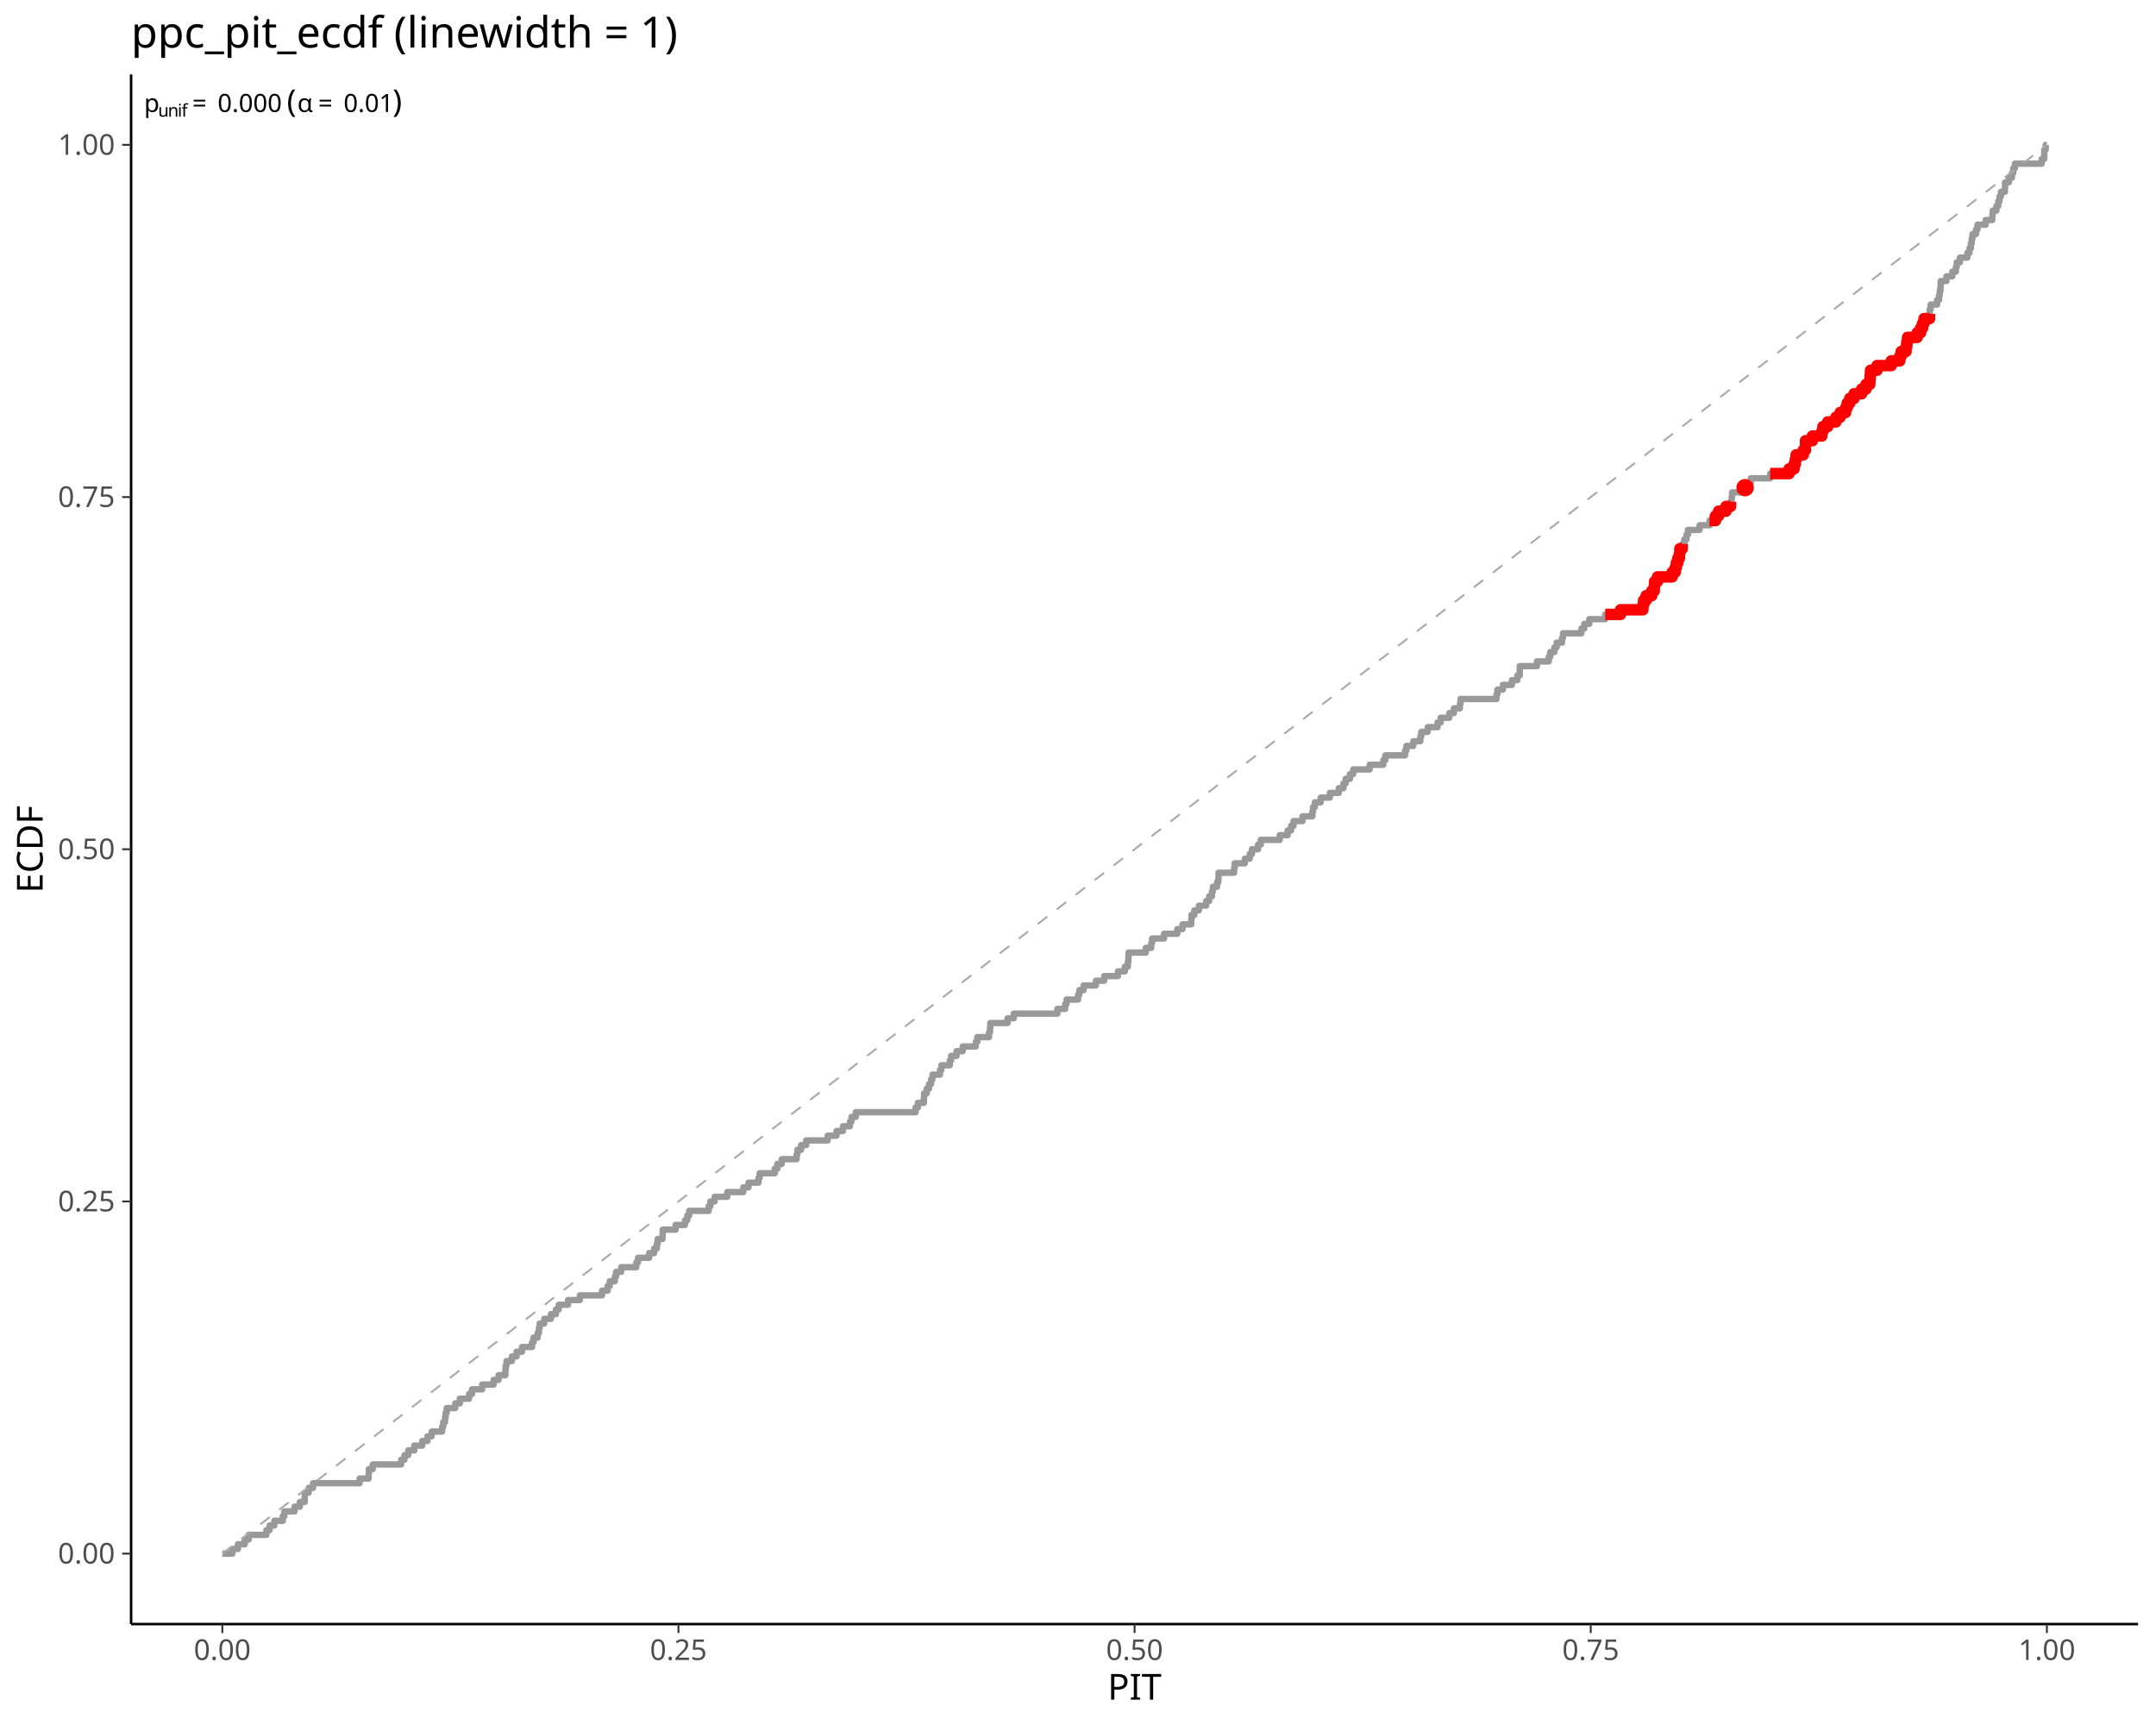
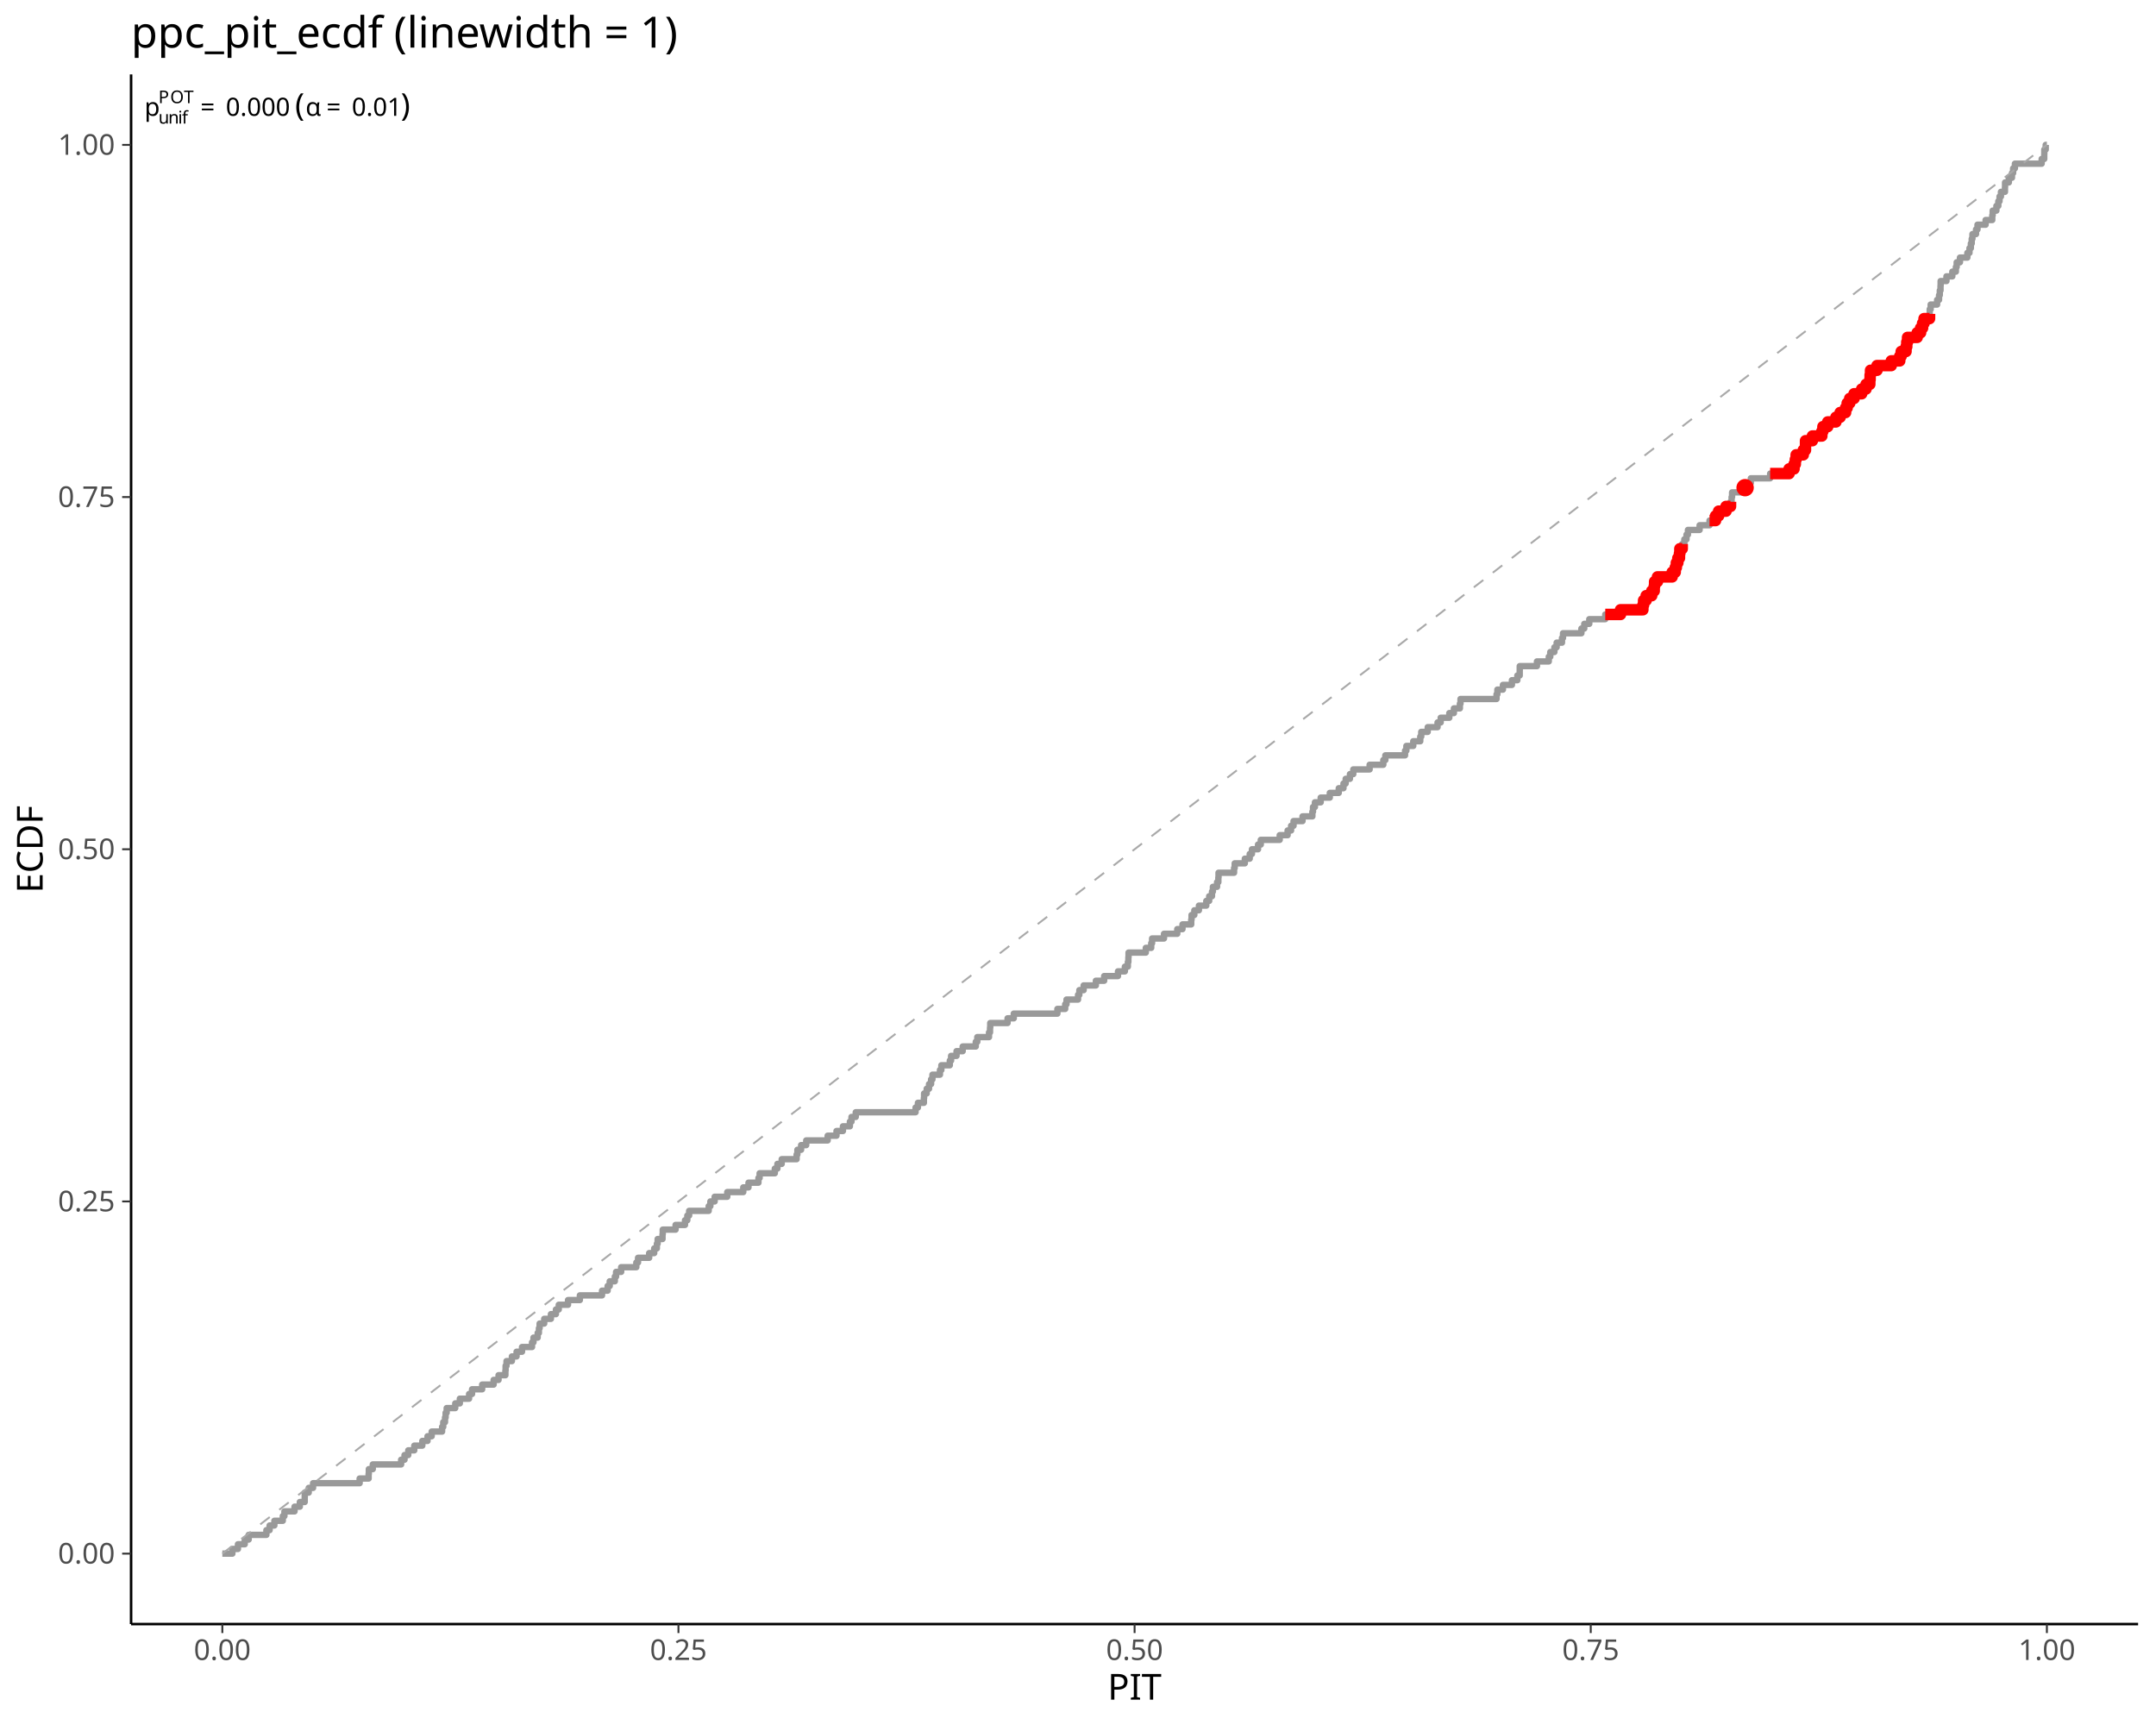
<svg xmlns="http://www.w3.org/2000/svg" class="svglite" data-engine-version="2.0" width="720.00pt" height="576.00pt" viewBox="0 0 720.00 576.00">
  <defs>
    <style type="text/css">
    .svglite line, .svglite polyline, .svglite polygon, .svglite path, .svglite rect, .svglite circle {
      fill: none;
      stroke: #000000;
      stroke-linecap: round;
      stroke-linejoin: round;
      stroke-miterlimit: 10.00;
    }
  </style>
  </defs>
  <rect width="100%" height="100%" style="stroke: none; fill: #FFFFFF;" />
  <defs>
    <clipPath id="cpMC4wMHw3MjAuMDB8MC4wMHw1NzYuMDA=">
      <rect x="0.00" y="0.00" width="720.00" height="576.00" />
    </clipPath>
  </defs>
  <g clip-path="url(#cpMC4wMHw3MjAuMDB8MC4wMHw1NzYuMDA=)">
</g>
  <defs>
    <clipPath id="cpNDMuNzh8NzE0LjAyfDI0Ljg1fDU0Mi4zMA==">
      <rect x="43.78" y="24.85" width="670.24" height="517.45" />
    </clipPath>
  </defs>
  <g clip-path="url(#cpNDMuNzh8NzE0LjAyfDI0Ljg1fDU0Mi4zMA==)">
    <polyline points="74.25,518.78 76.28,518.78 76.28,518.78 77.60,518.78 77.60,517.22 78.32,517.22 78.32,517.22 79.46,517.22 79.46,515.65 80.36,515.65 80.36,515.65 81.73,515.65 81.73,514.08 82.40,514.08 82.40,514.08 83.05,514.08 83.05,512.51 84.44,512.51 84.44,512.51 86.47,512.51 86.47,512.51 88.51,512.51 88.51,512.51 88.96,512.51 88.96,510.94 90.04,510.94 90.04,509.38 90.55,509.38 90.55,509.38 91.63,509.38 91.63,507.81 92.59,507.81 92.59,507.81 94.44,507.81 94.44,506.24 94.63,506.24 94.63,506.24 94.98,506.24 94.98,504.67 96.66,504.67 96.66,504.67 98.36,504.67 98.36,503.10 98.70,503.10 98.70,503.10 100.13,503.10 100.13,501.54 100.74,501.54 100.74,501.54 101.76,501.54 101.76,499.97 101.77,499.97 101.77,498.40 102.78,498.40 102.78,498.40 103.10,498.40 103.10,496.83 104.55,496.83 104.55,495.26 104.81,495.26 104.81,495.26 106.85,495.26 106.85,495.26 108.89,495.26 108.89,495.26 110.93,495.26 110.93,495.26 112.97,495.26 112.97,495.26 115.00,495.26 115.00,495.26 117.04,495.26 117.04,495.26 119.08,495.26 119.08,495.26 120.10,495.26 120.10,493.70 121.12,493.70 121.12,493.70 123.10,493.70 123.10,492.13 123.15,492.13 123.15,492.13 123.17,492.13 123.17,490.56 124.49,490.56 124.49,488.99 125.19,488.99 125.19,488.99 127.23,488.99 127.23,488.99 129.27,488.99 129.27,488.99 131.31,488.99 131.31,488.99 133.34,488.99 133.34,488.99 133.96,488.99 133.96,487.42 135.09,487.42 135.09,485.86 135.38,485.86 135.38,485.86 136.34,485.86 136.34,484.29 137.42,484.29 137.42,484.29 138.35,484.29 138.35,482.72 139.46,482.72 139.46,482.72 141.03,482.72 141.03,481.15 141.50,481.15 141.50,481.15 142.77,481.15 142.77,479.58 143.53,479.58 143.53,479.58 144.16,479.58 144.16,478.02 145.57,478.02 145.57,478.02 147.61,478.02 147.61,478.02 147.64,478.02 147.64,476.45 148.02,476.45 148.02,474.88 148.61,474.88 148.61,473.31 148.82,473.31 148.82,471.74 149.17,471.74 149.17,470.18 149.65,470.18 149.65,470.18 151.68,470.18 151.68,470.18 152.03,470.18 152.03,468.61 153.56,468.61 153.56,467.04 153.72,467.04 153.72,467.04 155.76,467.04 155.76,467.04 156.65,467.04 156.65,465.47 157.64,465.47 157.64,463.90 157.80,463.90 157.80,463.90 159.84,463.90 159.84,463.90 161.02,463.90 161.02,462.33 161.87,462.33 161.87,462.33 163.91,462.33 163.91,462.33 164.85,462.33 164.85,460.77 165.95,460.77 165.95,460.77 166.49,460.77 166.49,459.20 167.99,459.20 167.99,459.20 168.78,459.20 168.78,457.63 168.85,457.63 168.85,456.06 169.15,456.06 169.15,454.49 170.02,454.49 170.02,454.49 170.95,454.49 170.95,452.93 172.06,452.93 172.06,452.93 172.51,452.93 172.51,451.36 174.10,451.36 174.10,451.36 174.33,451.36 174.33,449.79 176.14,449.79 176.14,449.79 177.67,449.79 177.67,448.22 178.16,448.22 178.16,446.65 178.18,446.65 178.18,446.65 179.55,446.65 179.55,445.09 179.97,445.09 179.97,443.52 180.21,443.52 180.21,441.95 180.21,441.95 180.21,441.95 181.74,441.95 181.74,440.38 182.25,440.38 182.25,440.38 183.98,440.38 183.98,438.81 184.29,438.81 184.29,438.81 185.65,438.81 185.65,437.25 186.33,437.25 186.33,437.25 186.60,437.25 186.60,435.68 188.37,435.68 188.37,435.68 189.69,435.68 189.69,434.11 190.40,434.11 190.40,434.11 192.44,434.11 192.44,434.11 193.65,434.11 193.65,432.54 194.48,432.54 194.48,432.54 196.52,432.54 196.52,432.54 198.55,432.54 198.55,432.54 200.59,432.54 200.59,432.54 201.05,432.54 201.05,430.97 202.63,430.97 202.63,430.97 202.92,430.97 202.92,429.41 203.62,429.41 203.62,427.84 204.67,427.84 204.67,427.84 205.32,427.84 205.32,426.27 205.74,426.27 205.74,424.70 206.71,424.70 206.71,424.70 207.44,424.70 207.44,423.13 208.74,423.13 208.74,423.13 210.78,423.13 210.78,423.13 212.50,423.13 212.50,421.57 212.82,421.57 212.82,421.57 213.07,421.57 213.07,420.00 214.86,420.00 214.86,420.00 216.79,420.00 216.79,418.43 216.89,418.43 216.89,418.43 218.47,418.43 218.47,416.86 218.93,416.86 218.93,416.86 219.36,416.86 219.36,415.29 219.62,415.29 219.62,413.73 220.97,413.73 220.97,413.73 221.25,413.73 221.25,412.16 221.32,412.16 221.32,410.59 223.01,410.59 223.01,410.59 225.05,410.59 225.05,410.59 225.61,410.59 225.61,409.02 227.08,409.02 227.08,409.02 228.76,409.02 228.76,407.45 229.12,407.45 229.12,407.45 229.53,407.45 229.53,405.89 230.14,405.89 230.14,404.32 231.16,404.32 231.16,404.32 233.20,404.32 233.20,404.32 235.24,404.32 235.24,404.32 236.67,404.32 236.67,402.75 237.23,402.75 237.23,401.18 237.27,401.18 237.27,401.18 238.66,401.18 238.66,399.61 239.31,399.61 239.31,399.61 241.35,399.61 241.35,399.61 242.87,399.61 242.87,398.05 243.39,398.05 243.39,398.05 245.42,398.05 245.42,398.05 247.46,398.05 247.46,398.05 248.22,398.05 248.22,396.48 249.50,396.48 249.50,396.48 249.96,396.48 249.96,394.91 251.54,394.91 251.54,394.91 253.28,394.91 253.28,393.34 253.58,393.34 253.58,393.34 253.68,393.34 253.68,391.77 255.61,391.77 255.61,391.77 257.65,391.77 257.65,391.77 258.75,391.77 258.75,390.21 259.62,390.21 259.62,388.64 259.69,388.64 259.69,388.64 261.05,388.64 261.05,387.07 261.73,387.07 261.73,387.07 263.76,387.07 263.76,387.07 265.80,387.07 265.80,387.07 266.03,387.07 266.03,385.50 266.29,385.50 266.29,383.93 267.53,383.93 267.53,382.37 267.84,382.37 267.84,382.37 269.24,382.37 269.24,380.80 269.88,380.80 269.88,380.80 271.92,380.80 271.92,380.80 273.95,380.80 273.95,380.80 275.99,380.80 275.99,380.80 276.40,380.80 276.40,379.23 278.03,379.23 278.03,379.23 279.35,379.23 279.35,377.66 280.07,377.66 280.07,377.66 281.50,377.66 281.50,376.09 282.11,376.09 282.11,376.09 283.82,376.09 283.82,374.53 284.14,374.53 284.14,374.53 284.36,374.53 284.36,372.96 285.78,372.96 285.78,371.39 286.18,371.39 286.18,371.39 288.22,371.39 288.22,371.39 290.26,371.39 290.26,371.39 292.29,371.39 292.29,371.39 294.33,371.39 294.33,371.39 296.37,371.39 296.37,371.39 298.41,371.39 298.41,371.39 300.45,371.39 300.45,371.39 302.48,371.39 302.48,371.39 304.52,371.39 304.52,371.39 305.76,371.39 305.76,369.82 306.54,369.82 306.54,368.25 306.56,368.25 306.56,368.25 308.53,368.25 308.53,366.69 308.60,366.69 308.60,366.69 308.60,366.69 308.60,365.12 309.47,365.12 309.47,363.55 310.25,363.55 310.25,361.98 310.63,361.98 310.63,361.98 310.94,361.98 310.94,360.41 311.39,360.41 311.39,358.85 312.67,358.85 312.67,358.85 313.90,358.85 313.90,357.28 314.37,357.28 314.37,355.71 314.71,355.71 314.71,355.71 316.75,355.71 316.75,355.71 317.19,355.71 317.19,354.14 317.62,354.14 317.62,352.57 318.79,352.57 318.79,352.57 319.44,352.57 319.44,351.00 320.82,351.00 320.82,351.00 321.49,351.00 321.49,349.44 322.86,349.44 322.86,349.44 324.90,349.44 324.90,349.44 325.86,349.44 325.86,347.87 326.37,347.87 326.37,346.30 326.94,346.30 326.94,346.30 328.98,346.30 328.98,346.30 330.28,346.30 330.28,344.73 330.62,344.73 330.62,343.16 330.69,343.16 330.69,341.60 331.01,341.60 331.01,341.60 333.05,341.60 333.05,341.60 335.09,341.60 335.09,341.60 336.48,341.60 336.48,340.03 337.13,340.03 337.13,340.03 338.55,340.03 338.55,338.46 339.16,338.46 339.16,338.46 341.20,338.46 341.20,338.46 343.24,338.46 343.24,338.46 345.28,338.46 345.28,338.46 347.32,338.46 347.32,338.46 349.35,338.46 349.35,338.46 351.39,338.46 351.39,338.46 353.12,338.46 353.12,336.89 353.43,336.89 353.43,336.89 355.47,336.89 355.47,336.89 355.72,336.89 355.72,335.32 356.17,335.32 356.17,333.76 357.50,333.76 357.50,333.76 359.54,333.76 359.54,333.76 360.01,333.76 360.01,332.19 360.45,332.19 360.45,330.62 361.58,330.62 361.58,330.62 361.88,330.62 361.88,329.05 363.62,329.05 363.62,329.05 365.66,329.05 365.66,329.05 365.97,329.05 365.97,327.48 367.69,327.48 367.69,327.48 368.74,327.48 368.74,325.92 369.73,325.92 369.73,325.92 371.77,325.92 371.77,325.92 373.35,325.92 373.35,324.35 373.81,324.35 373.81,324.35 375.65,324.35 375.65,322.78 375.85,322.78 375.85,322.78 376.65,322.78 376.65,321.21 376.82,321.21 376.82,319.64 376.88,319.64 376.88,318.08 377.88,318.08 377.88,318.08 379.92,318.08 379.92,318.08 381.96,318.08 381.96,318.08 382.64,318.08 382.64,316.51 384.00,316.51 384.00,316.51 384.45,316.51 384.45,314.94 384.74,314.94 384.74,313.37 386.03,313.37 386.03,313.37 388.07,313.37 388.07,313.37 388.72,313.37 388.72,311.80 390.11,311.80 390.11,311.80 392.15,311.80 392.15,311.80 393.15,311.80 393.15,310.24 394.19,310.24 394.19,310.24 394.90,310.24 394.90,308.67 396.22,308.67 396.22,308.67 397.81,308.67 397.81,307.10 397.92,307.10 397.92,305.53 398.26,305.53 398.26,305.53 398.85,305.53 398.85,303.96 400.30,303.96 400.30,303.96 400.38,303.96 400.38,302.40 402.34,302.40 402.34,302.40 402.84,302.40 402.84,300.83 403.81,300.83 403.81,299.26 404.37,299.26 404.37,299.26 404.75,299.26 404.75,297.69 405.05,297.69 405.05,296.12 406.41,296.12 406.41,296.12 406.44,296.12 406.44,294.56 406.87,294.56 406.87,292.99 406.93,292.99 406.93,291.42 408.45,291.42 408.45,291.42 410.49,291.42 410.49,291.42 412.12,291.42 412.12,289.85 412.33,289.85 412.33,288.28 412.53,288.28 412.53,288.28 414.56,288.28 414.56,288.28 415.71,288.28 415.71,286.72 416.60,286.72 416.60,286.72 417.34,286.72 417.34,285.15 418.09,285.15 418.09,283.58 418.64,283.58 418.64,283.58 420.12,283.58 420.12,282.01 420.68,282.01 420.68,282.01 421.04,282.01 421.04,280.44 422.72,280.44 422.72,280.44 424.75,280.44 424.75,280.44 426.79,280.44 426.79,280.44 427.36,280.44 427.36,278.88 428.83,278.88 428.83,278.88 430.00,278.88 430.00,277.31 430.87,277.31 430.87,277.31 431.16,277.31 431.16,275.74 431.98,275.74 431.98,274.17 432.90,274.17 432.90,274.17 434.94,274.17 434.94,274.17 434.98,274.17 434.98,272.60 436.98,272.60 436.98,272.60 438.27,272.60 438.27,271.04 438.48,271.04 438.48,269.47 439.02,269.47 439.02,269.47 439.12,269.47 439.12,267.90 441.05,267.90 441.05,266.33 441.06,266.33 441.06,266.33 443.09,266.33 443.09,266.33 444.09,266.33 444.09,264.76 445.13,264.76 445.13,264.76 447.08,264.76 447.08,263.20 447.17,263.20 447.17,263.20 448.65,263.20 448.65,261.63 449.21,261.63 449.21,261.63 449.39,261.63 449.39,260.06 450.81,260.06 450.81,258.49 451.24,258.49 451.24,258.49 451.93,258.49 451.93,256.92 453.28,256.92 453.28,256.92 455.32,256.92 455.32,256.92 457.36,256.92 457.36,256.92 457.39,256.92 457.39,255.36 459.40,255.36 459.40,255.36 461.43,255.36 461.43,255.36 461.96,255.36 461.96,253.79 462.64,253.79 462.64,252.22 463.47,252.22 463.47,252.22 465.51,252.22 465.51,252.22 467.55,252.22 467.55,252.22 469.22,252.22 469.22,250.65 469.59,250.65 469.59,250.65 469.66,250.65 469.66,249.08 471.62,249.08 471.62,249.08 471.96,249.08 471.96,247.51 473.66,247.51 473.66,247.51 474.30,247.51 474.30,245.95 474.63,245.95 474.63,244.38 475.70,244.38 475.70,244.38 476.79,244.38 476.79,242.81 477.74,242.81 477.74,242.81 479.77,242.81 479.77,242.81 480.07,242.81 480.07,241.24 481.12,241.24 481.12,239.67 481.81,239.67 481.81,239.67 483.85,239.67 483.85,239.67 484.00,239.67 484.00,238.11 485.53,238.11 485.53,236.54 485.89,236.54 485.89,236.54 487.53,236.54 487.53,234.97 487.74,234.97 487.74,233.40 487.93,233.40 487.93,233.40 489.96,233.40 489.96,233.40 492.00,233.40 492.00,233.40 494.04,233.40 494.04,233.40 496.08,233.40 496.08,233.40 498.11,233.40 498.11,233.40 499.77,233.40 499.77,231.83 500.05,231.83 500.05,230.27 500.15,230.27 500.15,230.27 501.90,230.27 501.90,228.70 502.19,228.70 502.19,228.70 504.23,228.70 504.23,228.70 504.91,228.70 504.91,227.13 506.27,227.13 506.27,227.13 506.72,227.13 506.72,225.56 507.51,225.56 507.51,223.99 507.52,223.99 507.52,222.43 508.30,222.43 508.30,222.43 510.34,222.43 510.34,222.43 512.38,222.43 512.38,222.43 513.27,222.43 513.27,220.86 514.42,220.86 514.42,220.86 516.46,220.86 516.46,220.86 517.22,220.86 517.22,219.29 517.72,219.29 517.72,217.72 518.49,217.72 518.49,217.72 519.09,217.72 519.09,216.15 519.84,216.15 519.84,214.59 520.53,214.59 520.53,214.59 521.63,214.59 521.63,213.02 521.97,213.02 521.97,211.45 522.57,211.45 522.57,211.45 524.61,211.45 524.61,211.45 526.64,211.45 526.64,211.45 528.11,211.45 528.11,209.88 528.68,209.88 528.68,209.88 529.07,209.88 529.07,208.31 530.72,208.31 530.72,208.31 530.74,208.31 530.74,206.75 532.76,206.75 532.76,206.75 534.80,206.75 534.80,206.75 536.08,206.75 536.08,205.18 536.83,205.18 536.83,205.18 538.87,205.18 538.87,205.18 540.91,205.18 540.91,205.18 541.17,205.18 541.17,203.61 542.95,203.61 542.95,203.61 544.98,203.61 544.98,203.61 547.02,203.61 547.02,203.61 548.64,203.61 548.64,202.04 548.88,202.04 548.88,200.47 549.06,200.47 549.06,200.47 549.74,200.47 549.74,198.91 551.10,198.91 551.10,198.91 551.59,198.91 551.59,197.34 552.43,197.34 552.43,195.77 552.56,195.77 552.56,194.20 553.14,194.20 553.14,194.20 553.52,194.20 553.52,192.63 555.17,192.63 555.17,192.63 557.21,192.63 557.21,192.63 558.42,192.63 558.42,191.07 559.25,191.07 559.25,191.07 559.45,191.07 559.45,189.50 559.82,189.50 559.82,187.93 560.32,187.93 560.32,186.36 560.86,186.36 560.86,184.79 560.99,184.79 560.99,183.23 561.29,183.23 561.29,183.23 561.78,183.23 561.78,181.66 562.49,181.66 562.49,180.09 563.21,180.09 563.21,178.52 563.33,178.52 563.33,178.52 563.69,178.52 563.69,176.95 565.36,176.95 565.36,176.95 567.40,176.95 567.40,176.95 567.59,176.95 567.59,175.39 569.44,175.39 569.44,175.39 570.90,175.39 570.90,173.82 571.48,173.82 571.48,173.82 572.92,173.82 572.92,172.25 573.51,172.25 573.51,172.25 573.94,172.25 573.94,170.68 575.55,170.68 575.55,170.68 576.40,170.68 576.40,169.11 577.59,169.11 577.59,169.11 577.91,169.11 577.91,167.55 578.27,167.55 578.27,165.98 578.43,165.98 578.43,164.41 579.63,164.41 579.63,164.41 581.67,164.41 581.67,164.41 582.78,164.41 582.78,162.84 583.36,162.84 583.36,161.27 583.70,161.27 583.70,161.27 584.69,161.27 584.69,159.71 585.74,159.71 585.74,159.71 587.78,159.71 587.78,159.71 589.82,159.71 589.82,159.71 591.14,159.71 591.14,158.14 591.85,158.14 591.85,158.14 593.89,158.14 593.89,158.14 595.93,158.14 595.93,158.14 597.47,158.14 597.47,156.57 597.97,156.57 597.97,156.57 599.12,156.57 599.12,155.00 599.55,155.00 599.55,153.43 599.83,153.43 599.83,151.87 600.01,151.87 600.01,151.87 602.04,151.87 602.04,151.87 602.21,151.87 602.21,150.30 602.94,150.30 602.94,148.73 602.96,148.73 602.96,147.16 604.08,147.16 604.08,147.16 605.25,147.16 605.25,145.59 606.12,145.59 606.12,145.59 608.16,145.59 608.16,145.59 608.40,145.59 608.40,144.02 608.77,144.02 608.77,142.46 610.20,142.46 610.20,142.46 610.37,142.46 610.37,140.89 612.23,140.89 612.23,140.89 613.11,140.89 613.11,139.32 614.27,139.32 614.27,139.32 614.52,139.32 614.52,137.75 616.31,137.75 616.31,137.75 616.34,137.75 616.34,136.18 616.87,136.18 616.87,134.62 617.72,134.62 617.72,133.05 618.35,133.05 618.35,133.05 619.17,133.05 619.17,131.48 620.38,131.48 620.38,131.48 621.71,131.48 621.71,129.91 622.42,129.91 622.42,129.91 623.16,129.91 623.16,128.34 624.42,128.34 624.42,126.78 624.46,126.78 624.46,126.78 624.53,126.78 624.53,125.21 624.67,125.21 624.67,123.64 626.50,123.64 626.50,123.64 626.83,123.64 626.83,122.07 628.54,122.07 628.54,122.07 630.57,122.07 630.57,122.07 631.59,122.07 631.59,120.50 632.61,120.50 632.61,120.50 634.42,120.50 634.42,118.94 634.65,118.94 634.65,118.94 634.91,118.94 634.91,117.37 636.52,117.37 636.52,115.80 636.69,115.80 636.69,115.80 636.77,115.80 636.77,114.23 637.03,114.23 637.03,112.66 638.72,112.66 638.72,112.66 640.25,112.66 640.25,111.10 640.76,111.10 640.76,111.10 641.39,111.10 641.39,109.53 642.05,109.53 642.05,107.96 642.54,107.96 642.54,106.39 642.80,106.39 642.80,106.39 644.37,106.39 644.37,104.82 644.43,104.82 644.43,103.26 644.75,103.26 644.75,101.69 644.84,101.69 644.84,101.69 646.88,101.69 646.88,101.69 646.91,101.69 646.91,100.12 647.55,100.12 647.55,98.55 647.80,98.55 647.80,96.98 648.04,96.98 648.04,95.42 648.08,95.42 648.08,93.85 648.91,93.85 648.91,93.85 650.02,93.85 650.02,92.28 650.95,92.28 650.95,92.28 651.98,92.28 651.98,90.71 652.99,90.71 652.99,90.71 653.17,90.71 653.17,89.14 653.44,89.14 653.44,87.58 654.53,87.58 654.53,86.01 655.03,86.01 655.03,86.01 657.00,86.01 657.00,84.44 657.07,84.44 657.07,84.44 657.71,84.44 657.71,82.87 658.17,82.87 658.17,81.30 658.46,81.30 658.46,79.74 658.70,79.74 658.70,78.17 659.10,78.17 659.10,78.17 659.90,78.17 659.90,76.60 660.39,76.60 660.39,75.03 661.14,75.03 661.14,75.03 663.10,75.03 663.10,73.46 663.18,73.46 663.18,73.46 665.22,73.46 665.22,73.46 665.32,73.46 665.32,71.90 665.46,71.90 665.46,70.33 666.70,70.33 666.70,68.76 667.25,68.76 667.25,68.76 667.34,68.76 667.34,67.19 667.75,67.19 667.75,65.62 668.22,65.62 668.22,64.06 669.29,64.06 669.29,64.06 669.56,64.06 669.56,62.49 669.59,62.49 669.59,60.92 670.86,60.92 670.86,59.35 671.33,59.35 671.33,59.35 671.90,59.35 671.90,57.78 672.29,57.78 672.29,56.22 672.88,56.22 672.88,54.65 673.37,54.65 673.37,54.65 675.41,54.65 675.41,54.65 677.44,54.65 677.44,54.65 679.48,54.65 679.48,54.65 681.52,54.65 681.52,54.65 681.82,54.65 681.82,53.08 682.68,53.08 682.68,51.51 682.70,51.51 682.70,49.94 683.17,49.94 683.17,48.38 683.56,48.38 683.56,48.38 " style="stroke-width: 2.13; stroke: #999999; stroke-linecap: butt;" />
    <line x1="74.25" y1="518.78" x2="683.56" y2="48.38" style="stroke-width: 0.64; stroke: #A9A9A9; stroke-dasharray: 4.00,4.00; stroke-linecap: butt;" />
    <polyline points="536.08,205.18 536.83,205.18 536.83,205.18 538.87,205.18 538.87,205.18 540.91,205.18 540.91,205.18 541.17,205.18 541.17,203.61 542.95,203.61 542.95,203.61 544.98,203.61 544.98,203.61 547.02,203.61 547.02,203.61 548.64,203.61 548.64,202.04 548.88,202.04 548.88,200.47 549.06,200.47 549.06,200.47 549.74,200.47 549.74,198.91 551.10,198.91 551.10,198.91 551.59,198.91 551.59,197.34 552.43,197.34 552.43,195.77 552.56,195.77 552.56,194.20 553.14,194.20 553.14,194.20 553.52,194.20 553.52,192.63 555.17,192.63 555.17,192.63 557.21,192.63 557.21,192.63 558.42,192.63 558.42,191.07 559.25,191.07 559.25,191.07 559.45,191.07 559.45,189.50 559.82,189.50 559.82,187.93 560.32,187.93 560.32,186.36 560.86,186.36 560.86,184.79 560.99,184.79 560.99,183.23 561.29,183.23 561.29,183.23 561.78,183.23 561.78,181.66 " style="stroke-width: 3.84; stroke: #FF0000; stroke-linecap: butt;" />
    <polyline points="570.90,173.82 571.48,173.82 571.48,173.82 572.92,173.82 572.92,172.25 573.51,172.25 573.51,172.25 573.94,172.25 573.94,170.68 575.55,170.68 575.55,170.68 576.40,170.68 576.40,169.11 577.59,169.11 577.59,169.11 577.91,169.11 577.91,167.55 " style="stroke-width: 3.84; stroke: #FF0000; stroke-linecap: butt;" />
    <polyline points="591.14,158.14 591.85,158.14 591.85,158.14 593.89,158.14 593.89,158.14 595.93,158.14 595.93,158.14 597.47,158.14 597.47,156.57 597.97,156.57 597.97,156.57 599.12,156.57 599.12,155.00 599.55,155.00 599.55,153.43 599.83,153.43 599.83,151.87 600.01,151.87 600.01,151.87 602.04,151.87 602.04,151.87 602.21,151.87 602.21,150.30 602.94,150.30 602.94,148.73 602.96,148.73 602.96,147.16 604.08,147.16 604.08,147.16 605.25,147.16 605.25,145.59 606.12,145.59 606.12,145.59 608.16,145.59 608.16,145.59 608.40,145.59 608.40,144.02 608.77,144.02 608.77,142.46 610.20,142.46 610.20,142.46 610.37,142.46 610.37,140.89 612.23,140.89 612.23,140.89 613.11,140.89 613.11,139.32 614.27,139.32 614.27,139.32 614.52,139.32 614.52,137.75 616.31,137.75 616.31,137.75 616.34,137.75 616.34,136.18 616.87,136.18 616.87,134.62 617.72,134.62 617.72,133.05 618.35,133.05 618.35,133.05 619.17,133.05 619.17,131.48 620.38,131.48 620.38,131.48 621.71,131.48 621.71,129.91 622.42,129.91 622.42,129.91 623.16,129.91 623.16,128.34 624.42,128.34 624.42,126.78 624.46,126.78 624.46,126.78 624.53,126.78 624.53,125.21 624.67,125.21 624.67,123.64 626.50,123.64 626.50,123.64 626.83,123.64 626.83,122.07 628.54,122.07 628.54,122.07 630.57,122.07 630.57,122.07 631.59,122.07 631.59,120.50 632.61,120.50 632.61,120.50 634.42,120.50 634.42,118.94 634.65,118.94 634.65,118.94 634.91,118.94 634.91,117.37 636.52,117.37 636.52,115.80 636.69,115.80 636.69,115.80 636.77,115.80 636.77,114.23 637.03,114.23 637.03,112.66 638.72,112.66 638.72,112.66 640.25,112.66 640.25,111.10 640.76,111.10 640.76,111.10 641.39,111.10 641.39,109.53 642.05,109.53 642.05,107.96 642.54,107.96 642.54,106.39 642.80,106.39 642.80,106.39 644.37,106.39 644.37,104.82 " style="stroke-width: 3.84; stroke: #FF0000; stroke-linecap: butt;" />
    <circle cx="582.78" cy="162.84" r="2.52" style="stroke-width: 0.77; stroke: #FF0000; fill: #FF0000;" />
-     <text x="48.10" y="37.39" style="font-size: 8.40px; font-family: sans;" textLength="4.67px" lengthAdjust="spacingAndGlyphs">p</text>
-     <text x="52.78" y="38.95" style="font-size: 5.88px; font-family: sans;" textLength="3.27px" lengthAdjust="spacingAndGlyphs">u</text>
-     <text x="56.05" y="38.95" style="font-size: 5.88px; font-family: sans;" textLength="3.27px" lengthAdjust="spacingAndGlyphs">n</text>
-     <text x="59.32" y="38.95" style="font-size: 5.88px; font-family: sans;" textLength="1.31px" lengthAdjust="spacingAndGlyphs">i</text>
-     <text x="60.62" y="38.95" style="font-size: 5.88px; font-family: sans;" textLength="1.63px" lengthAdjust="spacingAndGlyphs">f</text>
-     <text x="64.20" y="37.39" style="font-size: 8.40px; font-family: sans;" textLength="6.52px" lengthAdjust="spacingAndGlyphs">=</text>
-     <text x="72.67" y="37.39" style="font-size: 8.40px; font-family: sans;" textLength="21.02px" lengthAdjust="spacingAndGlyphs">0.000</text>
-     <text x="93.69" y="37.39" style="font-size: 8.40px; font-family: sans;" textLength="2.10px" lengthAdjust="spacingAndGlyphs"> </text>
-     <text x="95.79" y="37.39" style="font-size: 10.50px; font-family: sans;" textLength="3.50px" lengthAdjust="spacingAndGlyphs">(</text>
-     <text x="99.29" y="37.39" style="font-size: 8.40px; font-family: sans;" textLength="5.04px" lengthAdjust="spacingAndGlyphs">α</text>
-     <text x="106.27" y="37.39" style="font-size: 8.40px; font-family: sans;" textLength="6.52px" lengthAdjust="spacingAndGlyphs">=</text>
-     <text x="114.74" y="37.39" style="font-size: 8.40px; font-family: sans;" textLength="16.35px" lengthAdjust="spacingAndGlyphs">0.01</text>
-     <text x="131.09" y="37.39" style="font-size: 10.50px; font-family: sans;" textLength="3.49px" lengthAdjust="spacingAndGlyphs">)</text>
+     <text x="48.24" y="38.67" style="font-size: 8.40px; font-family: sans;" textLength="4.67px" lengthAdjust="spacingAndGlyphs">p</text>
+     <text x="52.91" y="41.27" style="font-size: 5.88px; font-family: sans;" textLength="3.27px" lengthAdjust="spacingAndGlyphs">u</text>
+     <text x="56.18" y="41.27" style="font-size: 5.88px; font-family: sans;" textLength="3.27px" lengthAdjust="spacingAndGlyphs">n</text>
+     <text x="59.45" y="41.27" style="font-size: 5.88px; font-family: sans;" textLength="1.31px" lengthAdjust="spacingAndGlyphs">i</text>
+     <text x="60.75" y="41.27" style="font-size: 5.88px; font-family: sans;" textLength="1.63px" lengthAdjust="spacingAndGlyphs">f</text>
+     <text x="52.91" y="34.45" style="font-size: 5.88px; font-family: sans;" textLength="3.92px" lengthAdjust="spacingAndGlyphs">P</text>
+     <text x="56.83" y="34.45" style="font-size: 5.88px; font-family: sans;" textLength="4.58px" lengthAdjust="spacingAndGlyphs">O</text>
+     <text x="61.41" y="34.45" style="font-size: 5.88px; font-family: sans;" textLength="3.59px" lengthAdjust="spacingAndGlyphs">T</text>
+     <text x="66.94" y="38.67" style="font-size: 8.40px; font-family: sans;" textLength="6.52px" lengthAdjust="spacingAndGlyphs">=</text>
+     <text x="75.41" y="38.67" style="font-size: 8.40px; font-family: sans;" textLength="21.02px" lengthAdjust="spacingAndGlyphs">0.000</text>
+     <text x="96.43" y="38.67" style="font-size: 8.40px; font-family: sans;" textLength="2.10px" lengthAdjust="spacingAndGlyphs"> </text>
+     <text x="98.53" y="38.67" style="font-size: 10.50px; font-family: sans;" textLength="3.50px" lengthAdjust="spacingAndGlyphs">(</text>
+     <text x="102.03" y="38.67" style="font-size: 8.40px; font-family: sans;" textLength="5.04px" lengthAdjust="spacingAndGlyphs">α</text>
+     <text x="109.01" y="38.67" style="font-size: 8.40px; font-family: sans;" textLength="6.52px" lengthAdjust="spacingAndGlyphs">=</text>
+     <text x="117.48" y="38.67" style="font-size: 8.40px; font-family: sans;" textLength="16.35px" lengthAdjust="spacingAndGlyphs">0.01</text>
+     <text x="133.83" y="38.67" style="font-size: 10.50px; font-family: sans;" textLength="3.49px" lengthAdjust="spacingAndGlyphs">)</text>
  </g>
  <g clip-path="url(#cpMC4wMHw3MjAuMDB8MC4wMHw1NzYuMDA=)">
    <polyline points="43.78,542.30 43.78,24.85 " style="stroke-width: 0.85; stroke-linecap: butt;" />
    <text x="38.40" y="522.09" text-anchor="end" style="font-size: 9.60px; fill: #4D4D4D; font-family: sans;" textLength="18.69px" lengthAdjust="spacingAndGlyphs">0.00</text>
    <text x="38.40" y="404.49" text-anchor="end" style="font-size: 9.60px; fill: #4D4D4D; font-family: sans;" textLength="18.69px" lengthAdjust="spacingAndGlyphs">0.25</text>
    <text x="38.40" y="286.88" text-anchor="end" style="font-size: 9.60px; fill: #4D4D4D; font-family: sans;" textLength="18.69px" lengthAdjust="spacingAndGlyphs">0.50</text>
    <text x="38.40" y="169.28" text-anchor="end" style="font-size: 9.60px; fill: #4D4D4D; font-family: sans;" textLength="18.69px" lengthAdjust="spacingAndGlyphs">0.75</text>
    <text x="38.40" y="51.68" text-anchor="end" style="font-size: 9.60px; fill: #4D4D4D; font-family: sans;" textLength="18.69px" lengthAdjust="spacingAndGlyphs">1.00</text>
    <polyline points="40.79,518.78 43.78,518.78 " style="stroke-width: 0.64; stroke: #333333; stroke-linecap: butt;" />
    <polyline points="40.79,401.18 43.78,401.18 " style="stroke-width: 0.64; stroke: #333333; stroke-linecap: butt;" />
    <polyline points="40.79,283.58 43.78,283.58 " style="stroke-width: 0.64; stroke: #333333; stroke-linecap: butt;" />
    <polyline points="40.79,165.98 43.78,165.98 " style="stroke-width: 0.64; stroke: #333333; stroke-linecap: butt;" />
    <polyline points="40.79,48.38 43.78,48.38 " style="stroke-width: 0.64; stroke: #333333; stroke-linecap: butt;" />
    <polyline points="43.78,542.30 714.02,542.30 " style="stroke-width: 0.85; stroke-linecap: butt;" />
    <polyline points="74.25,545.29 74.25,542.30 " style="stroke-width: 0.64; stroke: #333333; stroke-linecap: butt;" />
    <polyline points="226.57,545.29 226.57,542.30 " style="stroke-width: 0.64; stroke: #333333; stroke-linecap: butt;" />
    <polyline points="378.90,545.29 378.90,542.30 " style="stroke-width: 0.64; stroke: #333333; stroke-linecap: butt;" />
    <polyline points="531.23,545.29 531.23,542.30 " style="stroke-width: 0.64; stroke: #333333; stroke-linecap: butt;" />
    <polyline points="683.56,545.29 683.56,542.30 " style="stroke-width: 0.64; stroke: #333333; stroke-linecap: butt;" />
    <text x="74.25" y="554.29" text-anchor="middle" style="font-size: 9.60px; fill: #4D4D4D; font-family: sans;" textLength="18.69px" lengthAdjust="spacingAndGlyphs">0.00</text>
    <text x="226.57" y="554.29" text-anchor="middle" style="font-size: 9.60px; fill: #4D4D4D; font-family: sans;" textLength="18.69px" lengthAdjust="spacingAndGlyphs">0.25</text>
    <text x="378.90" y="554.29" text-anchor="middle" style="font-size: 9.60px; fill: #4D4D4D; font-family: sans;" textLength="18.69px" lengthAdjust="spacingAndGlyphs">0.50</text>
    <text x="531.23" y="554.29" text-anchor="middle" style="font-size: 9.60px; fill: #4D4D4D; font-family: sans;" textLength="18.69px" lengthAdjust="spacingAndGlyphs">0.75</text>
    <text x="683.56" y="554.29" text-anchor="middle" style="font-size: 9.60px; fill: #4D4D4D; font-family: sans;" textLength="18.69px" lengthAdjust="spacingAndGlyphs">1.00</text>
    <text x="378.90" y="567.53" text-anchor="middle" style="font-size: 12.00px; font-family: sans;" textLength="18.67px" lengthAdjust="spacingAndGlyphs">PIT</text>
    <text transform="translate(14.24,283.58) rotate(-90)" text-anchor="middle" style="font-size: 12.00px; font-family: sans;" textLength="32.67px" lengthAdjust="spacingAndGlyphs">ECDF</text>
    <text x="43.78" y="15.89" style="font-size: 14.40px; font-family: sans;" textLength="175.72px" lengthAdjust="spacingAndGlyphs">ppc_pit_ecdf (linewidth = 1)</text>
  </g>
</svg>
